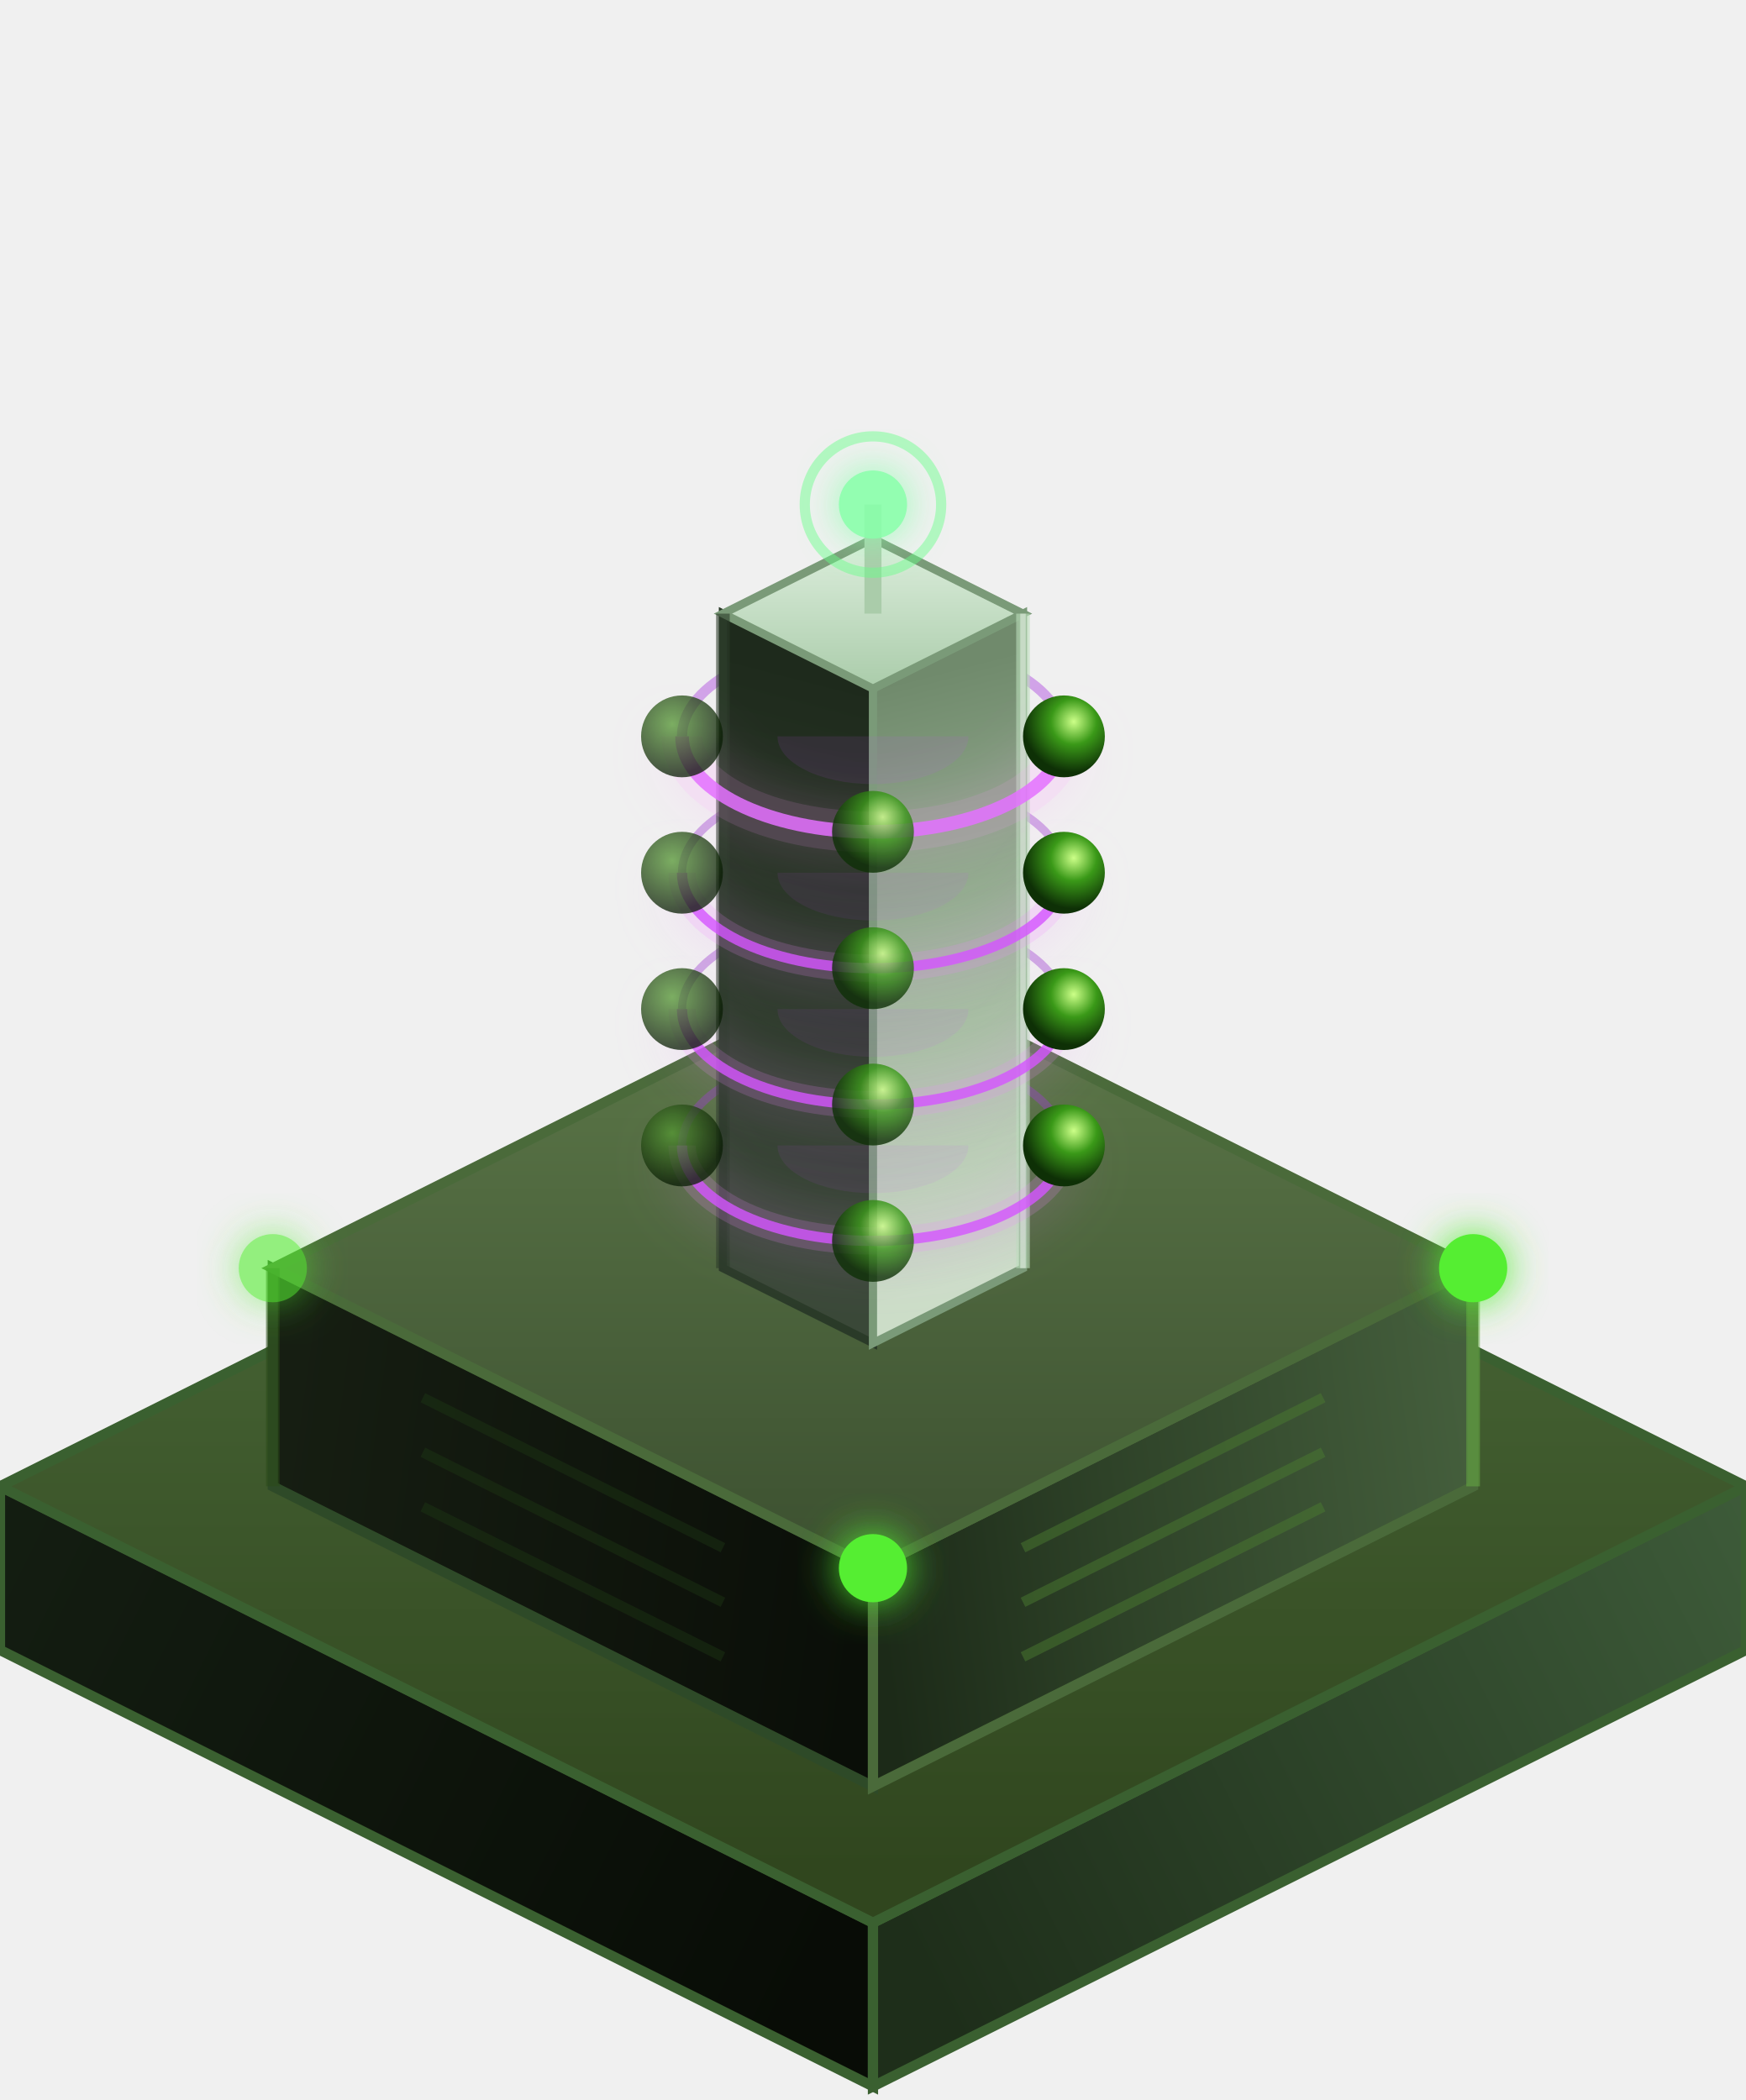
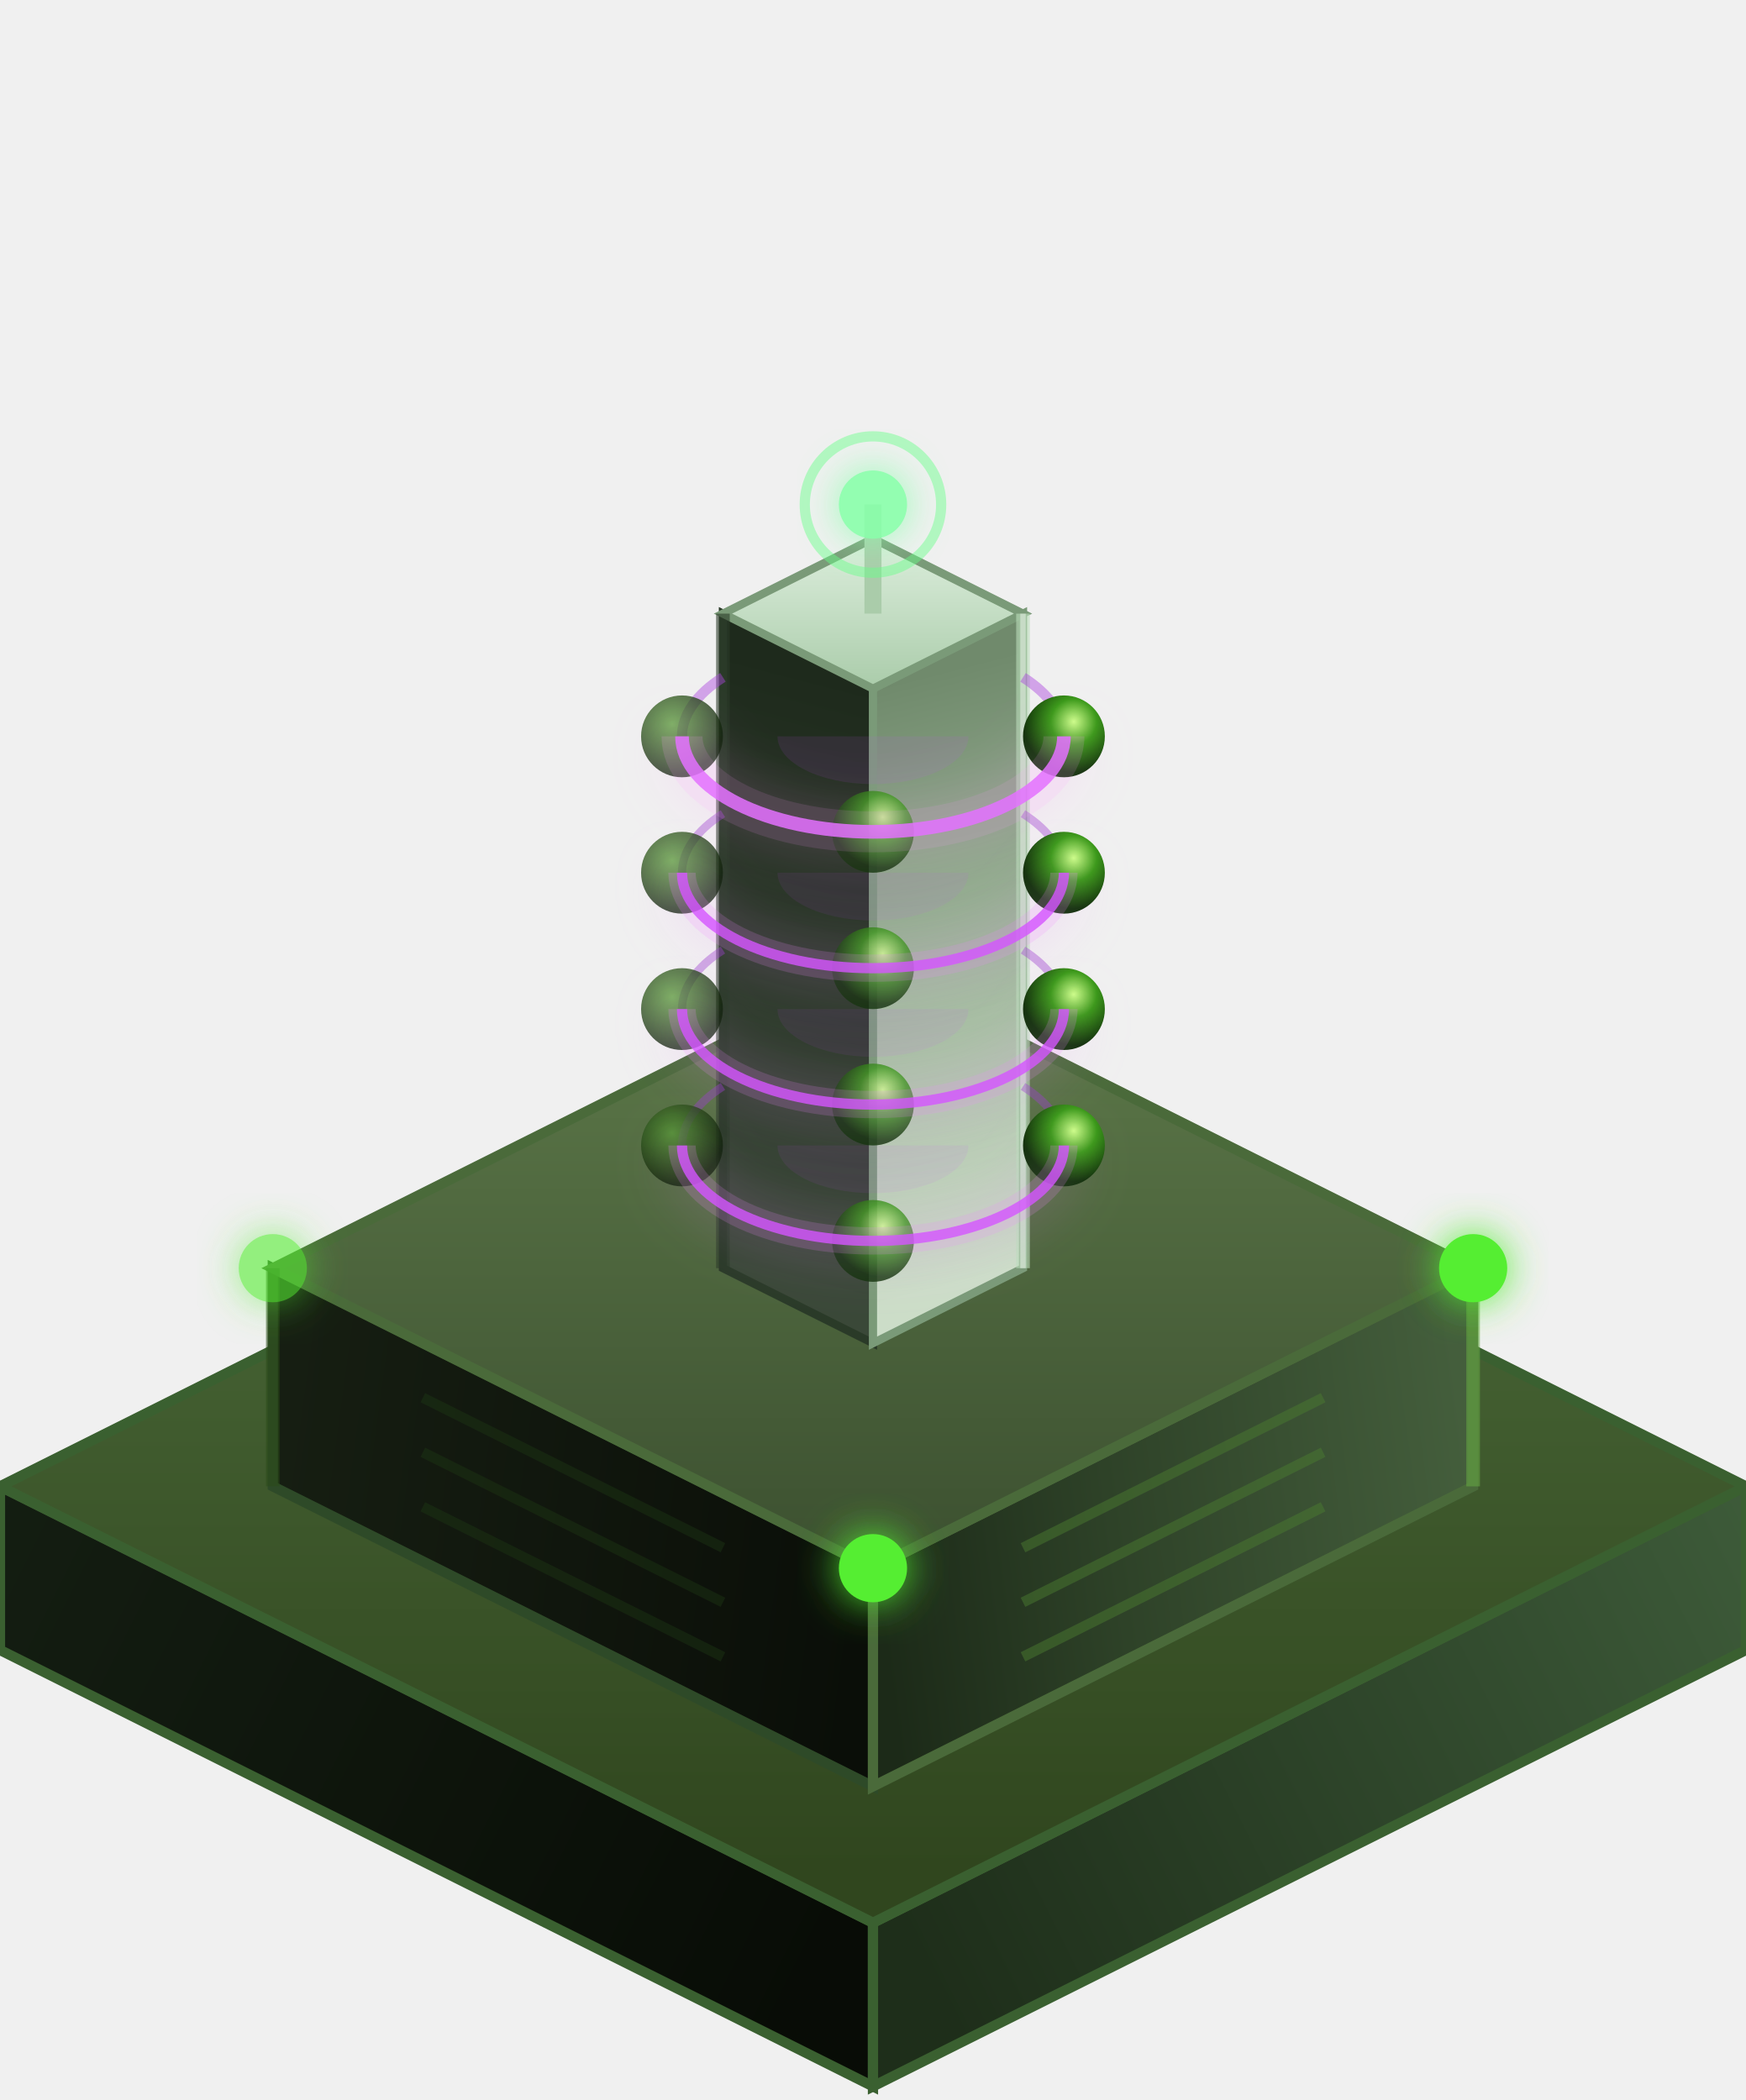
<svg xmlns="http://www.w3.org/2000/svg" viewBox="-128 -178 256 308" width="256" height="308">
  <defs>
    <linearGradient id="fR" gradientUnits="userSpaceOnUse" x1="128" y1="32" x2="0" y2="96">
      <stop offset="0%" stop-color="#3e5c3a" />
      <stop offset="100%" stop-color="#1e2e1a" />
    </linearGradient>
    <linearGradient id="fL" gradientUnits="userSpaceOnUse" x1="-128" y1="32" x2="0" y2="96">
      <stop offset="0%" stop-color="#141e12" />
      <stop offset="100%" stop-color="#080c06" />
    </linearGradient>
    <linearGradient id="fT" gradientUnits="userSpaceOnUse" x1="0" y1="-32" x2="0" y2="96">
      <stop offset="0%" stop-color="#50703e" />
      <stop offset="100%" stop-color="#30461e" />
    </linearGradient>
    <linearGradient id="bR" gradientUnits="userSpaceOnUse" x1="88" y1="4" x2="0" y2="16">
      <stop offset="0%" stop-color="#445e3c" />
      <stop offset="60%" stop-color="#2e4228" />
      <stop offset="100%" stop-color="#1c2a18" />
    </linearGradient>
    <linearGradient id="bL" gradientUnits="userSpaceOnUse" x1="-88" y1="4" x2="0" y2="16">
      <stop offset="0%" stop-color="#161e12" />
      <stop offset="100%" stop-color="#0a0e08" />
    </linearGradient>
    <linearGradient id="bT" gradientUnits="userSpaceOnUse" x1="0" y1="-72" x2="0" y2="16">
      <stop offset="0%" stop-color="#5e7a4a" />
      <stop offset="100%" stop-color="#3c5030" />
    </linearGradient>
    <linearGradient id="tR" gradientUnits="userSpaceOnUse" x1="22" y1="-53" x2="0" y2="-138">
      <stop offset="0%" stop-color="#ccddc8" />
      <stop offset="50%" stop-color="#a0b89c" />
      <stop offset="100%" stop-color="#708a6c" />
    </linearGradient>
    <linearGradient id="tL" gradientUnits="userSpaceOnUse" x1="-22" y1="-53" x2="0" y2="-138">
      <stop offset="0%" stop-color="#3a4838" />
      <stop offset="100%" stop-color="#1e2a1c" />
    </linearGradient>
    <linearGradient id="tTop" gradientUnits="userSpaceOnUse" x1="0" y1="-160" x2="0" y2="-138">
      <stop offset="0%" stop-color="#ddeedd" />
      <stop offset="100%" stop-color="#aaccaa" />
    </linearGradient>
    <radialGradient id="podLit" cx="62%" cy="32%" r="62%">
      <stop offset="0%" stop-color="#ccff88" />
      <stop offset="45%" stop-color="#3a9918" />
      <stop offset="100%" stop-color="#0e3006" />
    </radialGradient>
    <radialGradient id="podDim" cx="38%" cy="35%" r="62%">
      <stop offset="0%" stop-color="#559933" />
      <stop offset="100%" stop-color="#0a1e04" />
    </radialGradient>
    <filter id="glow" x="-60%" y="-60%" width="220%" height="220%">
      <feGaussianBlur stdDeviation="3" result="blur" />
      <feMerge>
        <feMergeNode in="blur" />
        <feMergeNode in="SourceGraphic" />
      </feMerge>
    </filter>
    <filter id="softglow" x="-80%" y="-80%" width="260%" height="260%">
      <feGaussianBlur stdDeviation="6" result="blur" />
      <feMerge>
        <feMergeNode in="blur" />
        <feMergeNode in="SourceGraphic" />
      </feMerge>
    </filter>
    <filter id="ringbloom" x="-100%" y="-100%" width="300%" height="300%">
      <feGaussianBlur stdDeviation="4" result="blur" />
      <feMerge>
        <feMergeNode in="blur" />
        <feMergeNode in="SourceGraphic" />
      </feMerge>
    </filter>
  </defs>
  <polygon points="-128,64 0,128 0,104 -128,40" fill="url(#fL)" stroke="#3a6030" stroke-width="1.5" />
  <polygon points="128,64 0,128 0,104 128,40" fill="url(#fR)" stroke="#3a6030" stroke-width="1.5" />
  <polygon points="0,-24 128,40 0,104 -128,40" fill="url(#fT)" stroke="#3a6030" stroke-width="1.5" />
  <g transform="translate(0, 36)">
    <polygon points="-88,4 0,48 0,16 -88,-28" fill="url(#bL)" stroke="#2e4a28" stroke-width="1.5" />
    <polygon points="88,4 0,48 0,16 88,-28" fill="url(#bR)" stroke="#4a6a3a" stroke-width="1.5" />
    <polygon points="0,-72 88,-28 0,16 -88,-28" fill="url(#bT)" stroke="#4a6a3a" stroke-width="1.5" />
    <line x1="88" y1="4" x2="88" y2="-28" stroke="#66aa44" stroke-width="2" opacity="0.55" />
    <line x1="66" y1="7" x2="22" y2="29" stroke="#4a7a30" stroke-width="1.5" opacity="0.5" />
    <line x1="66" y1="-1" x2="22" y2="21" stroke="#4a7a30" stroke-width="1.5" opacity="0.5" />
    <line x1="66" y1="-9" x2="22" y2="13" stroke="#4a7a30" stroke-width="1.5" opacity="0.5" />
    <line x1="-88" y1="4" x2="-88" y2="-28" stroke="#2a4a18" stroke-width="2" opacity="0.55" />
    <line x1="-66" y1="7" x2="-22" y2="29" stroke="#1e3a14" stroke-width="1.5" opacity="0.4" />
    <line x1="-66" y1="-1" x2="-22" y2="21" stroke="#1e3a14" stroke-width="1.5" opacity="0.4" />
    <line x1="-66" y1="-9" x2="-22" y2="13" stroke="#1e3a14" stroke-width="1.5" opacity="0.4" />
    <circle cx="88" cy="-28" r="5" fill="#55ee33" filter="url(#glow)" />
    <circle cx="-88" cy="-28" r="5" fill="#55ee33" filter="url(#glow)" opacity="0.6" />
    <circle cx="0" cy="16" r="5" fill="#55ee33" filter="url(#glow)" />
    <g transform="translate(0, 25)">
-       <g transform="translate(0, 11)">
-         <path d="M 28,-82  A 28,14 0 0,0 -28,-82" fill="none" stroke="#993acc" stroke-width="1.2" opacity="0.4" />
-         <path d="M 28,-102 A 28,14 0 0,0 -28,-102" fill="none" stroke="#993acc" stroke-width="1.2" opacity="0.4" />
-         <path d="M 28,-122 A 28,14 0 0,0 -28,-122" fill="none" stroke="#993acc" stroke-width="1.2" opacity="0.4" />
-         <path d="M 28,-142 A 28,14 0 0,0 -28,-142" fill="none" stroke="#aa44dd" stroke-width="1.5" opacity="0.45" />
-       </g>
      <polygon points="-22,-53 0,-42 0,-138 -22,-149" fill="url(#tL)" stroke="#2a3a28" stroke-width="1.2" />
      <polygon points="22,-53 0,-42 0,-138 22,-149" fill="url(#tR)" stroke="#7a9a78" stroke-width="1.2" />
      <polygon points="0,-160 22,-149 0,-138 -22,-149" fill="url(#tTop)" stroke="#7a9a78" stroke-width="1.2" />
      <line x1="22" y1="-53" x2="22" y2="-149" stroke="#bbddbb" stroke-width="2" opacity="0.6" />
      <line x1="22" y1="-53" x2="22" y2="-149" stroke="#ffffff" stroke-width="0.8" opacity="0.4" />
      <line x1="-22" y1="-53" x2="-22" y2="-149" stroke="#2a3a28" stroke-width="2" opacity="0.6" />
      <g transform="translate(0, 11)">
+         <path d="M 28,-82   A 28,14 0 0,0 22,-90.66" fill="none" stroke="#993acc" stroke-width="1.2" opacity="0.4" />
+         <path d="M -22,-90.66 A 28,14 0 0,0 -28,-82" fill="none" stroke="#993acc" stroke-width="1.2" opacity="0.4" />
+         <path d="M 28,-102  A 28,14 0 0,0 22,-110.66" fill="none" stroke="#993acc" stroke-width="1.2" opacity="0.4" />
+         <path d="M -22,-110.66 A 28,14 0 0,0 -28,-102" fill="none" stroke="#993acc" stroke-width="1.2" opacity="0.4" />
+         <path d="M 28,-122  A 28,14 0 0,0 22,-130.66" fill="none" stroke="#993acc" stroke-width="1.2" opacity="0.4" />
+         <path d="M -22,-130.66 A 28,14 0 0,0 -28,-122" fill="none" stroke="#993acc" stroke-width="1.2" opacity="0.4" />
+         <path d="M 28,-142  A 28,14 0 0,0 22,-150.66" fill="none" stroke="#aa44dd" stroke-width="1.5" opacity="0.45" />
+         <path d="M -22,-150.66 A 28,14 0 0,0 -28,-142" fill="none" stroke="#aa44dd" stroke-width="1.5" opacity="0.45" />
+         <circle cx="28" cy="-82" r="6" fill="url(#podLit)" />
+         <circle cx="-28" cy="-82" r="6" fill="url(#podDim)" opacity="0.75" />
+         <circle cx="0" cy="-68" r="6" fill="url(#podLit)" opacity="0.8" />
+         <circle cx="28" cy="-102" r="6" fill="url(#podLit)" />
+         <circle cx="-28" cy="-102" r="6" fill="url(#podDim)" opacity="0.75" />
+         <circle cx="0" cy="-88" r="6" fill="url(#podLit)" opacity="0.8" />
+         <circle cx="28" cy="-122" r="6" fill="url(#podLit)" />
+         <circle cx="-28" cy="-122" r="6" fill="url(#podDim)" opacity="0.75" />
+         <circle cx="0" cy="-108" r="6" fill="url(#podLit)" opacity="0.8" />
+         <circle cx="28" cy="-142" r="6" fill="url(#podLit)" />
+         <circle cx="-28" cy="-142" r="6" fill="url(#podDim)" opacity="0.75" />
+         <circle cx="0" cy="-128" r="6" fill="url(#podLit)" opacity="0.8" />
        <path d="M 28,-82  A 28,14 0 0,1 -28,-82" fill="none" stroke="#cc44ff" stroke-width="1.5" opacity="0.8" />
        <path d="M 28,-82  A 28,14 0 0,1 -28,-82" fill="none" stroke="#ee88ff" stroke-width="4" opacity="0.25" filter="url(#ringbloom)" />
        <path d="M 14,-82  A 14,7  0 0,1 -14,-82 Z" fill="#cc44ff" opacity="0.08" />
        <path d="M 28,-102 A 28,14 0 0,1 -28,-102" fill="none" stroke="#cc44ff" stroke-width="1.5" opacity="0.8" />
        <path d="M 28,-102 A 28,14 0 0,1 -28,-102" fill="none" stroke="#ee88ff" stroke-width="4" opacity="0.25" filter="url(#ringbloom)" />
        <path d="M 14,-102 A 14,7  0 0,1 -14,-102 Z" fill="#cc44ff" opacity="0.08" />
        <path d="M 28,-122 A 28,14 0 0,1 -28,-122" fill="none" stroke="#cc44ff" stroke-width="1.5" opacity="0.8" />
        <path d="M 28,-122 A 28,14 0 0,1 -28,-122" fill="none" stroke="#ee88ff" stroke-width="4" opacity="0.25" filter="url(#ringbloom)" />
        <path d="M 14,-122 A 14,7  0 0,1 -14,-122 Z" fill="#cc44ff" opacity="0.08" />
        <path d="M 28,-142 A 28,14 0 0,1 -28,-142" fill="none" stroke="#dd66ff" stroke-width="2" opacity="0.85" />
        <path d="M 28,-142 A 28,14 0 0,1 -28,-142" fill="none" stroke="#ff99ff" stroke-width="6" opacity="0.2" filter="url(#ringbloom)" />
        <path d="M 14,-142 A 14,7  0 0,1 -14,-142 Z" fill="#cc44ff" opacity="0.1" />
-         <circle cx="28" cy="-82" r="6" fill="url(#podLit)" />
-         <circle cx="-28" cy="-82" r="6" fill="url(#podDim)" opacity="0.75" />
-         <circle cx="0" cy="-68" r="6" fill="url(#podLit)" opacity="0.8" />
-         <circle cx="28" cy="-102" r="6" fill="url(#podLit)" />
-         <circle cx="-28" cy="-102" r="6" fill="url(#podDim)" opacity="0.75" />
-         <circle cx="0" cy="-88" r="6" fill="url(#podLit)" opacity="0.8" />
-         <circle cx="28" cy="-122" r="6" fill="url(#podLit)" />
-         <circle cx="-28" cy="-122" r="6" fill="url(#podDim)" opacity="0.75" />
-         <circle cx="0" cy="-108" r="6" fill="url(#podLit)" opacity="0.8" />
-         <circle cx="28" cy="-142" r="6" fill="url(#podLit)" />
-         <circle cx="-28" cy="-142" r="6" fill="url(#podDim)" opacity="0.75" />
-         <circle cx="0" cy="-128" r="6" fill="url(#podLit)" opacity="0.8" />
        <line x1="0" y1="-160" x2="0" y2="-176" stroke="#aaccaa" stroke-width="2.5" />
        <circle cx="0" cy="-176" r="5" fill="#88ffaa" opacity="0.9" filter="url(#glow)" />
        <circle cx="0" cy="-176" r="10" fill="none" stroke="#66ff88" stroke-width="1.5" opacity="0.45" />
      </g>
    </g>
  </g>
</svg>
